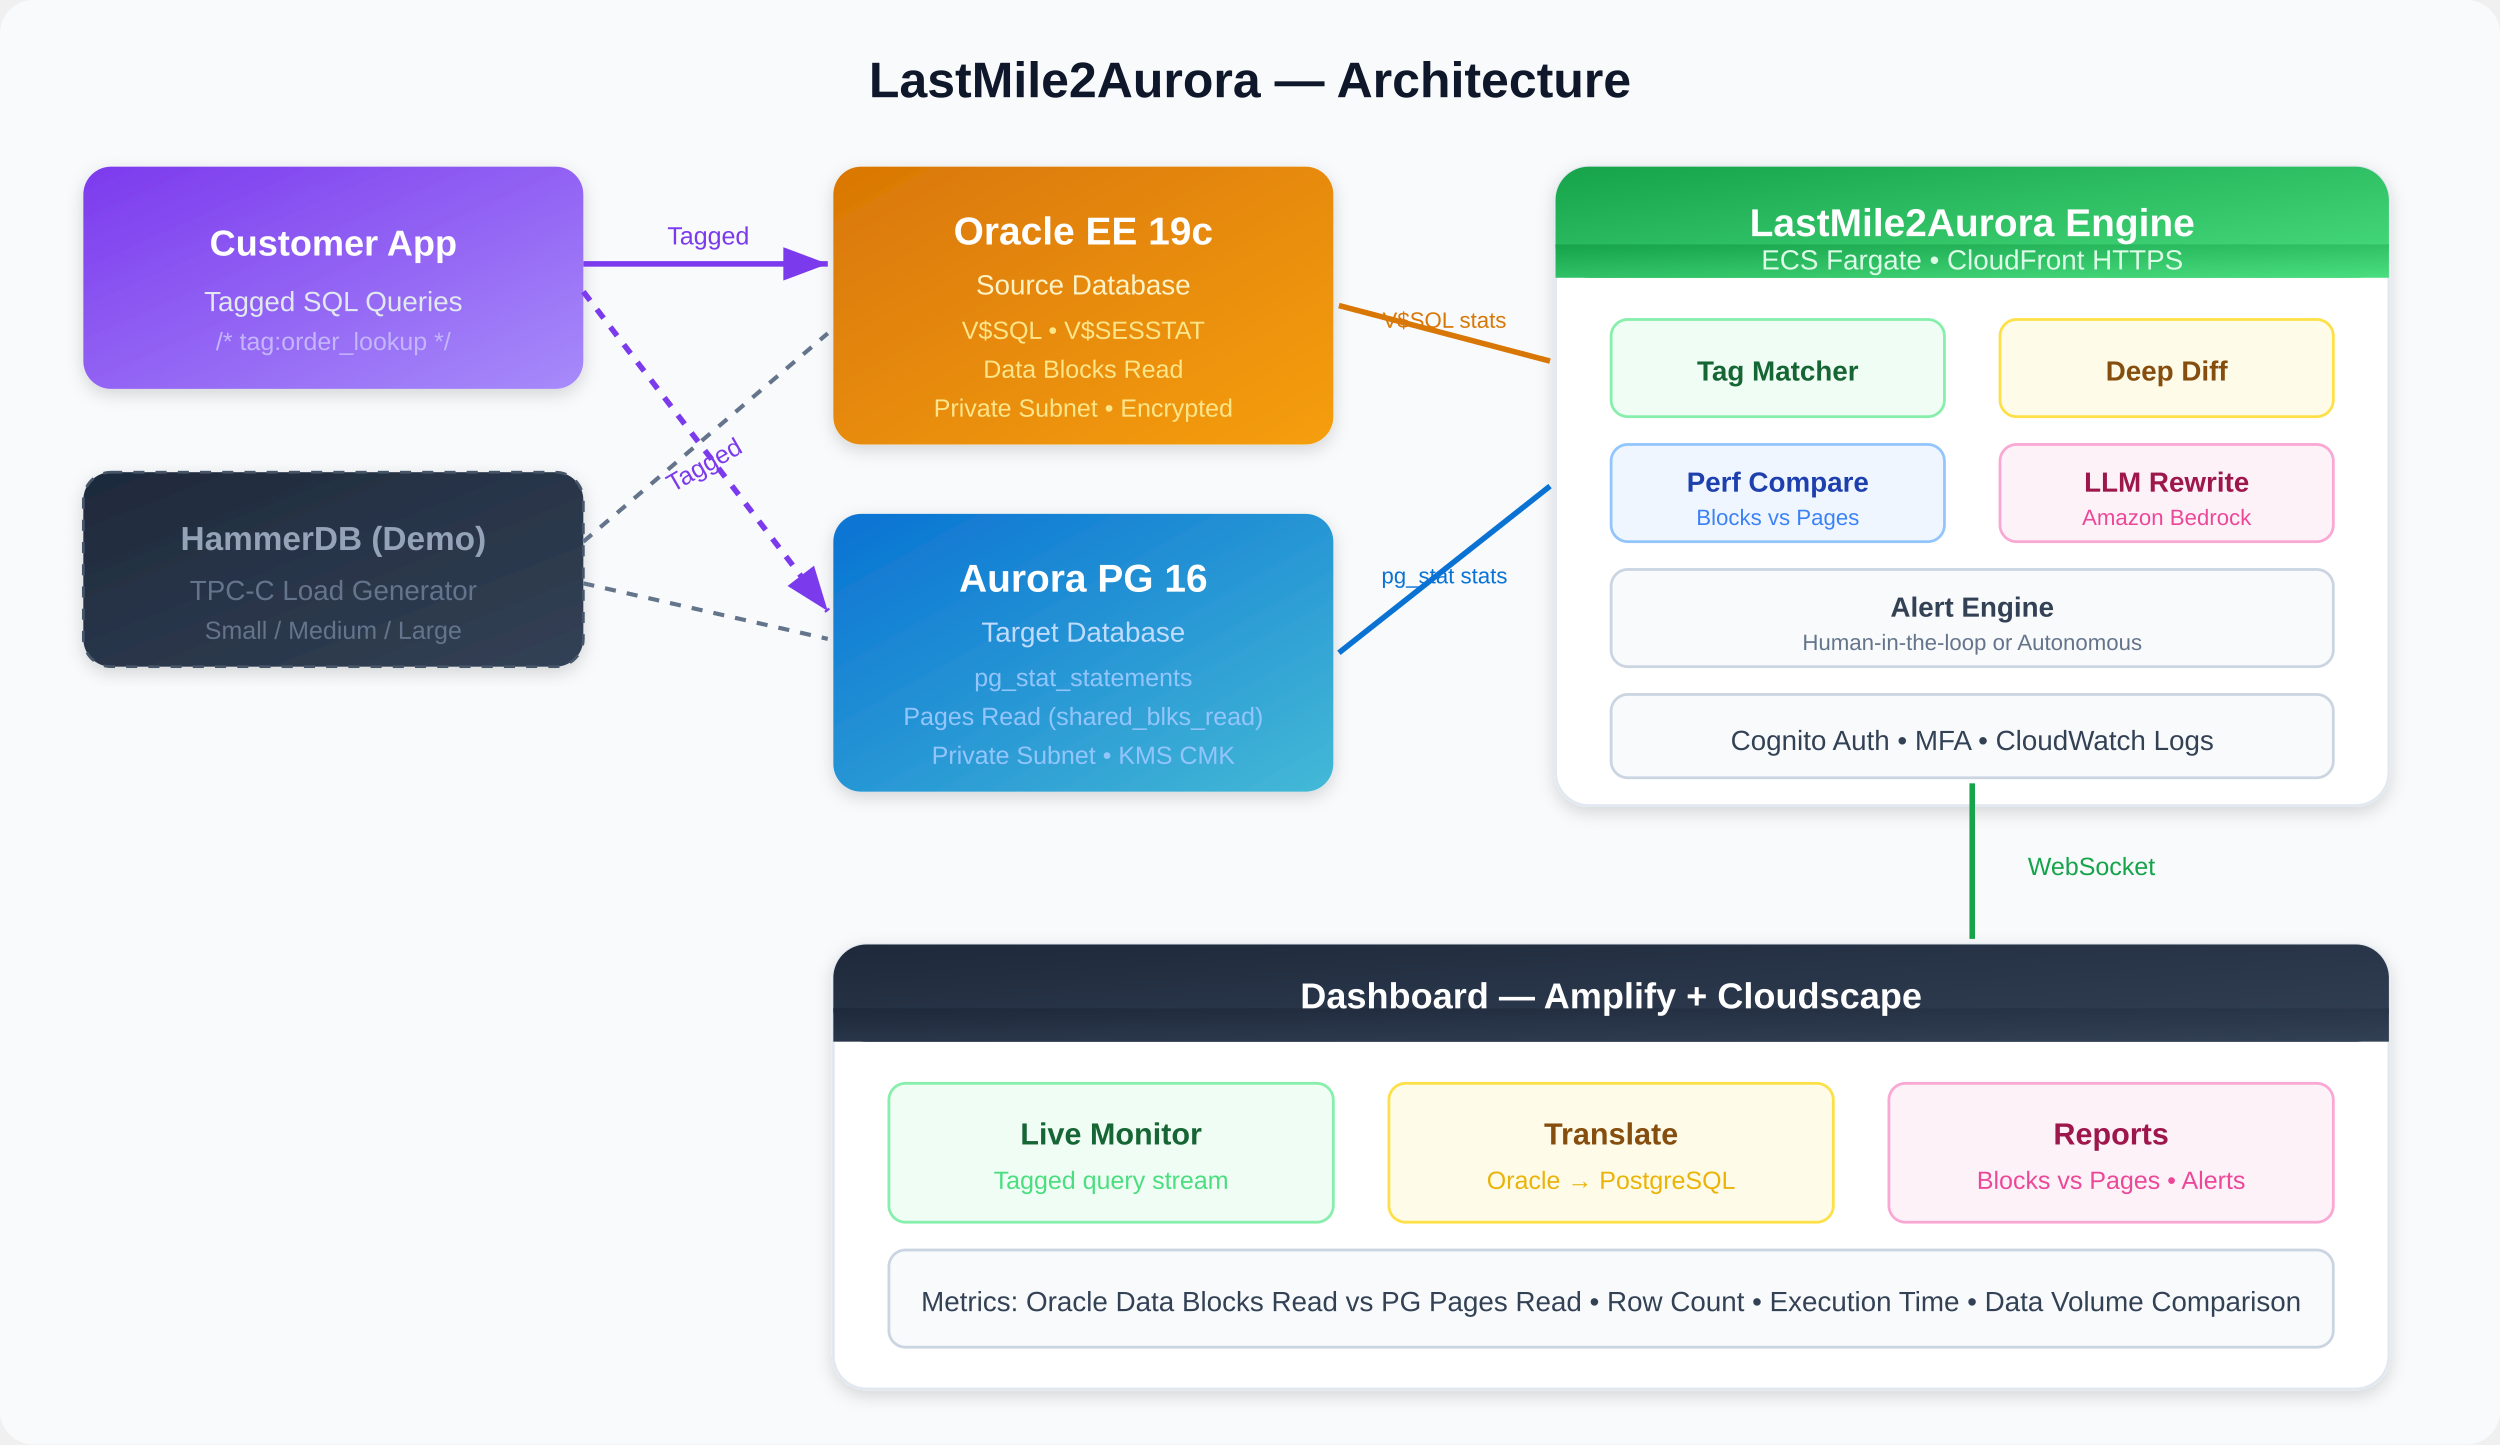
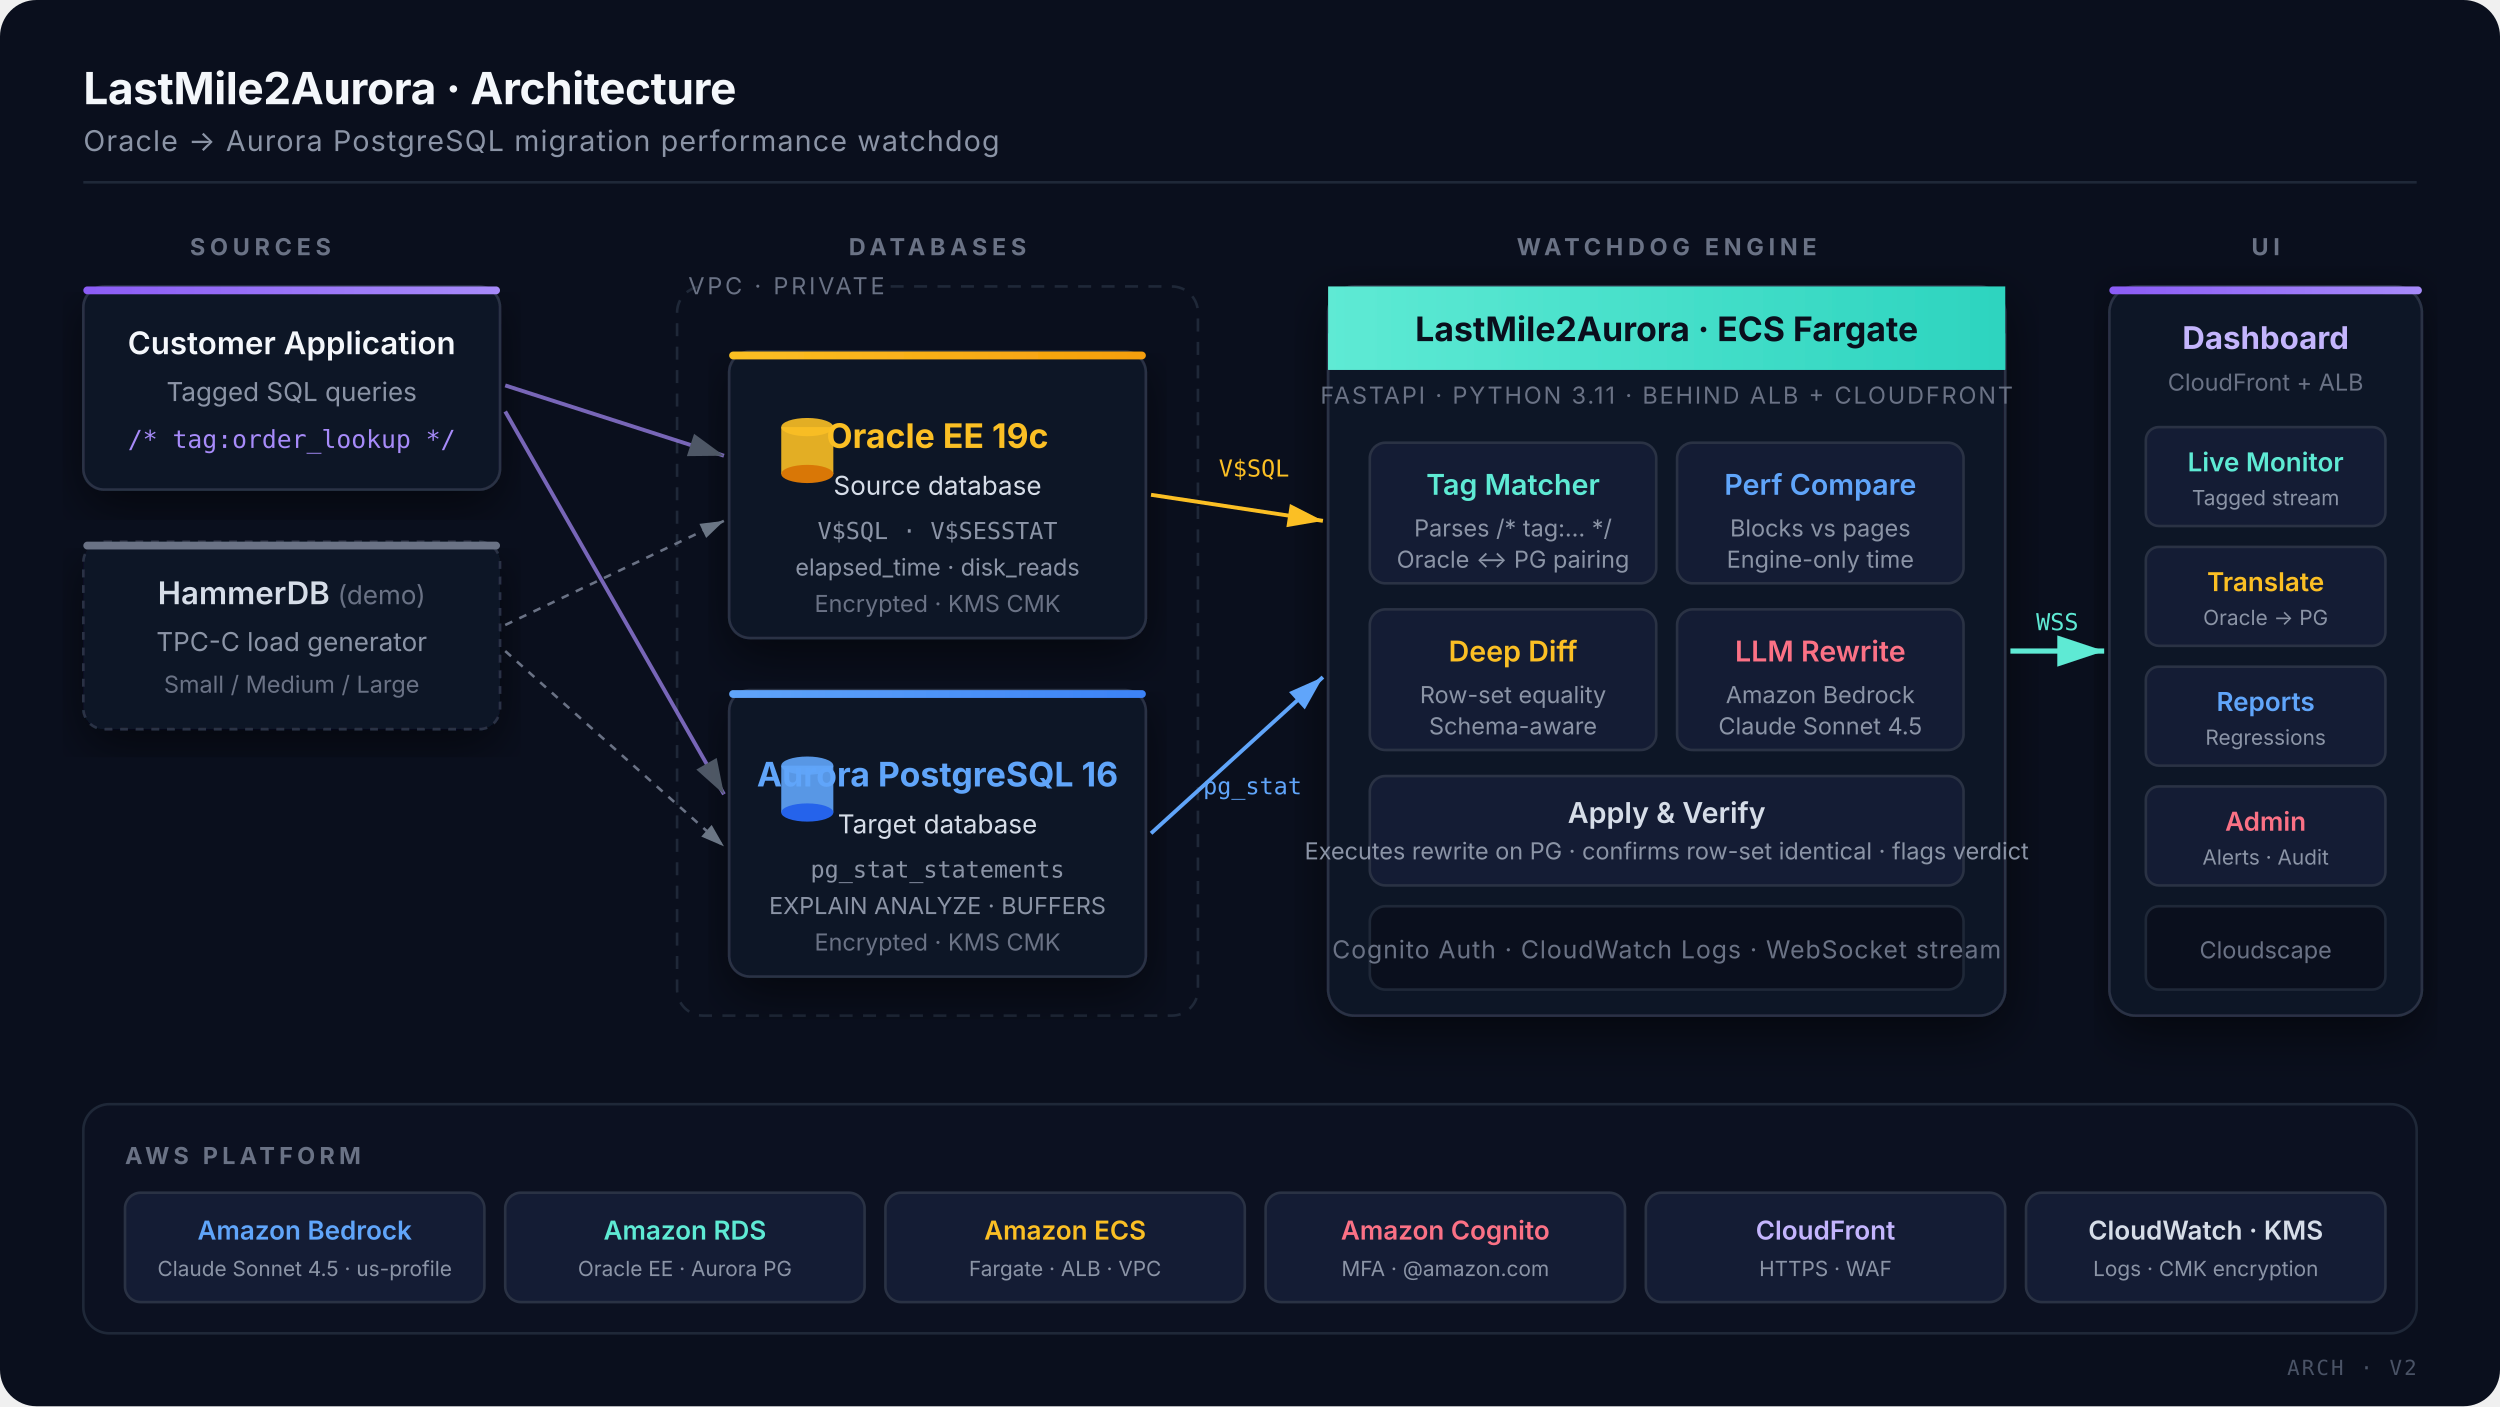
- <svg xmlns="http://www.w3.org/2000/svg" viewBox="0 0 900 520" font-family="Arial, sans-serif">
+ <svg xmlns="http://www.w3.org/2000/svg" viewBox="0 0 960 540" font-family="-apple-system, 'Segoe UI', 'Amazon Ember', sans-serif">
  <defs>
-     <linearGradient id="blue" x1="0%" y1="0%" x2="100%" y2="100%">
-       <stop offset="0%" style="stop-color:#0972d3" />
-       <stop offset="100%" style="stop-color:#44b9d6" />
-     </linearGradient>
-     <linearGradient id="orange" x1="0%" y1="0%" x2="100%" y2="100%">
-       <stop offset="0%" style="stop-color:#d97706" />
-       <stop offset="100%" style="stop-color:#f59e0b" />
-     </linearGradient>
-     <linearGradient id="green" x1="0%" y1="0%" x2="100%" y2="100%">
-       <stop offset="0%" style="stop-color:#16a34a" />
-       <stop offset="100%" style="stop-color:#4ade80" />
-     </linearGradient>
-     <linearGradient id="purple" x1="0%" y1="0%" x2="100%" y2="100%">
-       <stop offset="0%" style="stop-color:#7c3aed" />
-       <stop offset="100%" style="stop-color:#a78bfa" />
-     </linearGradient>
-     <linearGradient id="dark" x1="0%" y1="0%" x2="100%" y2="100%">
-       <stop offset="0%" style="stop-color:#1e293b" />
-       <stop offset="100%" style="stop-color:#334155" />
-     </linearGradient>
-     <filter id="shadow">
-       <feDropShadow dx="0" dy="2" stdDeviation="3" flood-opacity="0.15" />
+     <filter id="card-shadow" x="-5%" y="-5%" width="110%" height="120%">
+       <feDropShadow dx="0" dy="1" stdDeviation="0" flood-color="#060912" flood-opacity="1" />
+       <feDropShadow dx="0" dy="6" stdDeviation="10" flood-color="#000" flood-opacity="0.55" />
    </filter>
+     <linearGradient id="headerOracle" x1="0" y1="0" x2="1" y2="0">
+       <stop offset="0%" stop-color="#fbbf24" />
+       <stop offset="100%" stop-color="#f59e0b" />
+     </linearGradient>
+     <linearGradient id="headerAurora" x1="0" y1="0" x2="1" y2="0">
+       <stop offset="0%" stop-color="#60a5fa" />
+       <stop offset="100%" stop-color="#3b82f6" />
+     </linearGradient>
+     <linearGradient id="headerEngine" x1="0" y1="0" x2="1" y2="0">
+       <stop offset="0%" stop-color="#5eead4" />
+       <stop offset="100%" stop-color="#2dd4bf" />
+     </linearGradient>
+     <linearGradient id="headerDash" x1="0" y1="0" x2="1" y2="0">
+       <stop offset="0%" stop-color="#8b5cf6" />
+       <stop offset="100%" stop-color="#a78bfa" />
+     </linearGradient>
+     <marker id="arrowAurora" markerWidth="10" markerHeight="10" refX="9" refY="3" orient="auto">
+       <path d="M0,0 L9,3 L0,6 Z" fill="#60a5fa" />
+     </marker>
+     <marker id="arrowOracle" markerWidth="10" markerHeight="10" refX="9" refY="3" orient="auto">
+       <path d="M0,0 L9,3 L0,6 Z" fill="#fbbf24" />
+     </marker>
+     <marker id="arrowMint" markerWidth="10" markerHeight="10" refX="9" refY="3" orient="auto">
+       <path d="M0,0 L9,3 L0,6 Z" fill="#5eead4" />
+     </marker>
+     <marker id="arrowDim" markerWidth="10" markerHeight="10" refX="9" refY="3" orient="auto">
+       <path d="M0,0 L9,3 L0,6 Z" fill="#6b7685" />
+     </marker>
  </defs>
-   <rect width="900" height="520" rx="12" fill="#f8fafc" />
-   <text x="450" y="35" text-anchor="middle" font-size="18" font-weight="bold" fill="#0f172a">LastMile2Aurora — Architecture</text>
-   <rect x="30" y="60" width="180" height="80" rx="10" fill="url(#purple)" filter="url(#shadow)" />
-   <text x="120" y="92" text-anchor="middle" font-size="13" font-weight="bold" fill="white">Customer App</text>
-   <text x="120" y="112" text-anchor="middle" font-size="10" fill="#e2e8f0">Tagged SQL Queries</text>
-   <text x="120" y="126" text-anchor="middle" font-size="9" fill="#c4b5fd">/* tag:order_lookup */</text>
-   <rect x="30" y="170" width="180" height="70" rx="10" fill="url(#dark)" filter="url(#shadow)" stroke="#475569" stroke-width="1" stroke-dasharray="4" />
-   <text x="120" y="198" text-anchor="middle" font-size="12" font-weight="bold" fill="#94a3b8">HammerDB (Demo)</text>
-   <text x="120" y="216" text-anchor="middle" font-size="10" fill="#64748b">TPC-C Load Generator</text>
-   <text x="120" y="230" text-anchor="middle" font-size="9" fill="#64748b">Small / Medium / Large</text>
-   <rect x="300" y="60" width="180" height="100" rx="10" fill="url(#orange)" filter="url(#shadow)" />
-   <text x="390" y="88" text-anchor="middle" font-size="14" font-weight="bold" fill="white">Oracle EE 19c</text>
-   <text x="390" y="106" text-anchor="middle" font-size="10" fill="#fef3c7">Source Database</text>
-   <text x="390" y="122" text-anchor="middle" font-size="9" fill="#fde68a">V$SQL • V$SESSTAT</text>
-   <text x="390" y="136" text-anchor="middle" font-size="9" fill="#fde68a">Data Blocks Read</text>
-   <text x="390" y="150" text-anchor="middle" font-size="9" fill="#fde68a">Private Subnet • Encrypted</text>
-   <rect x="300" y="185" width="180" height="100" rx="10" fill="url(#blue)" filter="url(#shadow)" />
-   <text x="390" y="213" text-anchor="middle" font-size="14" font-weight="bold" fill="white">Aurora PG 16</text>
-   <text x="390" y="231" text-anchor="middle" font-size="10" fill="#bfdbfe">Target Database</text>
-   <text x="390" y="247" text-anchor="middle" font-size="9" fill="#93c5fd">pg_stat_statements</text>
-   <text x="390" y="261" text-anchor="middle" font-size="9" fill="#93c5fd">Pages Read (shared_blks_read)</text>
-   <text x="390" y="275" text-anchor="middle" font-size="9" fill="#93c5fd">Private Subnet • KMS CMK</text>
-   <line x1="210" y1="95" x2="298" y2="95" stroke="#7c3aed" stroke-width="2" marker-end="url(#arrowPurple)" />
-   <line x1="210" y1="105" x2="298" y2="220" stroke="#7c3aed" stroke-width="2" marker-end="url(#arrowPurple)" stroke-dasharray="4" />
-   <text x="255" y="88" text-anchor="middle" font-size="9" fill="#7c3aed">Tagged</text>
-   <text x="255" y="170" text-anchor="middle" font-size="9" fill="#7c3aed" transform="rotate(-30 255 170)">Tagged</text>
-   <line x1="210" y1="195" x2="298" y2="120" stroke="#64748b" stroke-width="1.5" stroke-dasharray="4" />
-   <line x1="210" y1="210" x2="298" y2="230" stroke="#64748b" stroke-width="1.5" stroke-dasharray="4" />
-   <rect x="560" y="60" width="300" height="230" rx="12" fill="white" filter="url(#shadow)" stroke="#e2e8f0" stroke-width="1" />
-   <rect x="560" y="60" width="300" height="40" rx="12" fill="url(#green)" />
-   <rect x="560" y="88" width="300" height="12" fill="url(#green)" />
-   <text x="710" y="85" text-anchor="middle" font-size="14" font-weight="bold" fill="white">LastMile2Aurora Engine</text>
-   <text x="710" y="97" text-anchor="middle" font-size="10" fill="#dcfce7">ECS Fargate • CloudFront HTTPS</text>
-   <rect x="580" y="115" width="120" height="35" rx="6" fill="#f0fdf4" stroke="#86efac" />
-   <text x="640" y="137" text-anchor="middle" font-size="10" font-weight="bold" fill="#166534">Tag Matcher</text>
-   <rect x="720" y="115" width="120" height="35" rx="6" fill="#fefce8" stroke="#fde047" />
-   <text x="780" y="137" text-anchor="middle" font-size="10" font-weight="bold" fill="#854d0e">Deep Diff</text>
-   <rect x="580" y="160" width="120" height="35" rx="6" fill="#eff6ff" stroke="#93c5fd" />
-   <text x="640" y="177" text-anchor="middle" font-size="10" font-weight="bold" fill="#1e40af">Perf Compare</text>
-   <text x="640" y="189" text-anchor="middle" font-size="8" fill="#3b82f6">Blocks vs Pages</text>
-   <rect x="720" y="160" width="120" height="35" rx="6" fill="#fdf2f8" stroke="#f9a8d4" />
-   <text x="780" y="177" text-anchor="middle" font-size="10" font-weight="bold" fill="#9d174d">LLM Rewrite</text>
-   <text x="780" y="189" text-anchor="middle" font-size="8" fill="#ec4899">Amazon Bedrock</text>
-   <rect x="580" y="205" width="260" height="35" rx="6" fill="#f8fafc" stroke="#cbd5e1" />
-   <text x="710" y="222" text-anchor="middle" font-size="10" font-weight="bold" fill="#334155">Alert Engine</text>
-   <text x="710" y="234" text-anchor="middle" font-size="8" fill="#64748b">Human-in-the-loop or Autonomous</text>
-   <rect x="580" y="250" width="260" height="30" rx="6" fill="#f8fafc" stroke="#cbd5e1" />
-   <text x="710" y="270" text-anchor="middle" font-size="10" fill="#334155">Cognito Auth • MFA • CloudWatch Logs</text>
-   <line x1="482" y1="110" x2="558" y2="130" stroke="#d97706" stroke-width="2" />
-   <line x1="482" y1="235" x2="558" y2="175" stroke="#0972d3" stroke-width="2" />
-   <text x="520" y="118" text-anchor="middle" font-size="8" fill="#d97706">V$SQL stats</text>
-   <text x="520" y="210" text-anchor="middle" font-size="8" fill="#0972d3">pg_stat stats</text>
-   <rect x="300" y="340" width="560" height="160" rx="12" fill="white" filter="url(#shadow)" stroke="#e2e8f0" />
-   <rect x="300" y="340" width="560" height="35" rx="12" fill="url(#dark)" />
-   <rect x="300" y="363" width="560" height="12" fill="url(#dark)" />
-   <text x="580" y="363" text-anchor="middle" font-size="13" font-weight="bold" fill="white">Dashboard — Amplify + Cloudscape</text>
-   <rect x="320" y="390" width="160" height="50" rx="6" fill="#f0fdf4" stroke="#86efac" />
-   <text x="400" y="412" text-anchor="middle" font-size="11" font-weight="bold" fill="#166534">Live Monitor</text>
-   <text x="400" y="428" text-anchor="middle" font-size="9" fill="#4ade80">Tagged query stream</text>
-   <rect x="500" y="390" width="160" height="50" rx="6" fill="#fefce8" stroke="#fde047" />
-   <text x="580" y="412" text-anchor="middle" font-size="11" font-weight="bold" fill="#854d0e">Translate</text>
-   <text x="580" y="428" text-anchor="middle" font-size="9" fill="#eab308">Oracle → PostgreSQL</text>
-   <rect x="680" y="390" width="160" height="50" rx="6" fill="#fdf2f8" stroke="#f9a8d4" />
-   <text x="760" y="412" text-anchor="middle" font-size="11" font-weight="bold" fill="#9d174d">Reports</text>
-   <text x="760" y="428" text-anchor="middle" font-size="9" fill="#ec4899">Blocks vs Pages • Alerts</text>
-   <rect x="320" y="450" width="520" height="35" rx="6" fill="#f8fafc" stroke="#cbd5e1" />
-   <text x="580" y="472" text-anchor="middle" font-size="10" fill="#334155">Metrics: Oracle Data Blocks Read vs PG Pages Read • Row Count • Execution Time • Data Volume Comparison</text>
-   <line x1="710" y1="282" x2="710" y2="338" stroke="#16a34a" stroke-width="2" />
-   <text x="730" y="315" font-size="9" fill="#16a34a">WebSocket</text>
-   <defs>
-     <marker id="arrowPurple" markerWidth="8" markerHeight="6" refX="8" refY="3" orient="auto">
-       <path d="M0,0 L8,3 L0,6" fill="#7c3aed" />
-     </marker>
-   </defs>
+   <rect width="960" height="540" rx="14" fill="#0a0f1d" />
+   <text x="32" y="40" font-size="17" font-weight="700" fill="#f4f7fb" letter-spacing="-0.01em">LastMile2Aurora · Architecture</text>
+   <text x="32" y="58" font-size="11" fill="#8b94a6" letter-spacing="0.04em">Oracle → Aurora PostgreSQL migration performance watchdog</text>
+   <line x1="32" y1="70" x2="928" y2="70" stroke="#1f2838" stroke-width="1" />
+   <text x="100" y="98" text-anchor="middle" font-size="9" font-weight="700" fill="#6a7285" letter-spacing="0.2em">SOURCES</text>
+   <text x="360" y="98" text-anchor="middle" font-size="9" font-weight="700" fill="#6a7285" letter-spacing="0.2em">DATABASES</text>
+   <text x="640" y="98" text-anchor="middle" font-size="9" font-weight="700" fill="#6a7285" letter-spacing="0.2em">WATCHDOG ENGINE</text>
+   <text x="870" y="98" text-anchor="middle" font-size="9" font-weight="700" fill="#6a7285" letter-spacing="0.2em">UI</text>
+   <g filter="url(#card-shadow)">
+     <rect x="32" y="110" width="160" height="78" rx="8" fill="#0f1628" stroke="#2a3244" stroke-width="1" />
+     <rect x="32" y="110" width="160" height="3" rx="1.5" fill="url(#headerDash)" />
+   </g>
+   <text x="112" y="136" text-anchor="middle" font-size="12" font-weight="600" fill="#f4f7fb">Customer Application</text>
+   <text x="112" y="154" text-anchor="middle" font-size="10" fill="#8b94a6">Tagged SQL queries</text>
+   <text x="112" y="172" text-anchor="middle" font-size="9.5" fill="#a78bfa" font-family="'JetBrains Mono', 'SF Mono', Menlo, Consolas, monospace">/* tag:order_lookup */</text>
+   <g filter="url(#card-shadow)">
+     <rect x="32" y="208" width="160" height="72" rx="8" fill="#0f1628" stroke="#2a3244" stroke-width="1" stroke-dasharray="3 3" />
+     <rect x="32" y="208" width="160" height="3" rx="1.5" fill="#6a7285" />
+   </g>
+   <text x="112" y="232" text-anchor="middle" font-size="12" font-weight="600" fill="#d6dde8">HammerDB <tspan fill="#6a7285" font-size="10" font-weight="400">(demo)</tspan>
+   </text>
+   <text x="112" y="250" text-anchor="middle" font-size="10" fill="#8b94a6">TPC-C load generator</text>
+   <text x="112" y="266" text-anchor="middle" font-size="9" fill="#6a7285">Small / Medium / Large</text>
+   <g>
+     <rect x="260" y="110" width="200" height="280" rx="10" fill="none" stroke="#1f2838" stroke-width="1" stroke-dasharray="5 4" />
+     <rect x="268" y="102" width="68" height="16" rx="2" fill="#0a0f1d" />
+     <text x="302" y="113" text-anchor="middle" font-size="9" fill="#6a7285" letter-spacing="0.12em">VPC · PRIVATE</text>
+   </g>
+   <g filter="url(#card-shadow)">
+     <rect x="280" y="135" width="160" height="110" rx="8" fill="#0f1628" stroke="#2a3244" stroke-width="1" />
+     <rect x="280" y="135" width="160" height="3" rx="1.5" fill="url(#headerOracle)" />
+   </g>
+   <g transform="translate(300, 160)">
+     <ellipse cx="10" cy="4" rx="10" ry="3.5" fill="#fbbf24" opacity="0.9" />
+     <rect x="0" y="4" width="20" height="18" fill="#fbbf24" opacity="0.9" />
+     <ellipse cx="10" cy="22" rx="10" ry="3.5" fill="#d97706" />
+   </g>
+   <text x="360" y="172" text-anchor="middle" font-size="13" font-weight="700" fill="#fbbf24">Oracle EE 19c</text>
+   <text x="360" y="190" text-anchor="middle" font-size="10" fill="#d6dde8">Source database</text>
+   <text x="360" y="207" text-anchor="middle" font-size="9" fill="#8b94a6" font-family="'JetBrains Mono', 'SF Mono', Menlo, Consolas, monospace">V$SQL · V$SESSTAT</text>
+   <text x="360" y="221" text-anchor="middle" font-size="9" fill="#8b94a6">elapsed_time · disk_reads</text>
+   <text x="360" y="235" text-anchor="middle" font-size="9" fill="#6a7285">Encrypted · KMS CMK</text>
+   <g filter="url(#card-shadow)">
+     <rect x="280" y="265" width="160" height="110" rx="8" fill="#0f1628" stroke="#2a3244" stroke-width="1" />
+     <rect x="280" y="265" width="160" height="3" rx="1.5" fill="url(#headerAurora)" />
+   </g>
+   <g transform="translate(300, 290)">
+     <ellipse cx="10" cy="4" rx="10" ry="3.5" fill="#60a5fa" opacity="0.9" />
+     <rect x="0" y="4" width="20" height="18" fill="#60a5fa" opacity="0.9" />
+     <ellipse cx="10" cy="22" rx="10" ry="3.5" fill="#2563eb" />
+   </g>
+   <text x="360" y="302" text-anchor="middle" font-size="13" font-weight="700" fill="#60a5fa">Aurora PostgreSQL 16</text>
+   <text x="360" y="320" text-anchor="middle" font-size="10" fill="#d6dde8">Target database</text>
+   <text x="360" y="337" text-anchor="middle" font-size="9" fill="#8b94a6" font-family="'JetBrains Mono', 'SF Mono', Menlo, Consolas, monospace">pg_stat_statements</text>
+   <text x="360" y="351" text-anchor="middle" font-size="9" fill="#8b94a6">EXPLAIN ANALYZE · BUFFERS</text>
+   <text x="360" y="365" text-anchor="middle" font-size="9" fill="#6a7285">Encrypted · KMS CMK</text>
+   <g filter="url(#card-shadow)">
+     <rect x="510" y="110" width="260" height="280" rx="10" fill="#0f1628" stroke="#2a3244" stroke-width="1" />
+     <rect x="510" y="110" width="260" height="32" rx="10 10 0 0" fill="url(#headerEngine)" />
+     <rect x="510" y="128" width="260" height="14" fill="url(#headerEngine)" />
+   </g>
+   <text x="640" y="131" text-anchor="middle" font-size="13" font-weight="700" fill="#0a0f1d">LastMile2Aurora · ECS Fargate</text>
+   <text x="640" y="155" text-anchor="middle" font-size="9" fill="#6a7285" letter-spacing="0.08em">FASTAPI · PYTHON 3.11 · BEHIND ALB + CLOUDFRONT</text>
+   <g>
+     <rect x="526" y="170" width="110" height="54" rx="6" fill="#141c34" stroke="#2a3244" />
+     <text x="581" y="190" text-anchor="middle" font-size="11" font-weight="600" fill="#5eead4">Tag Matcher</text>
+     <text x="581" y="206" text-anchor="middle" font-size="9" fill="#8b94a6">Parses /* tag:… */</text>
+     <text x="581" y="218" text-anchor="middle" font-size="9" fill="#8b94a6">Oracle ↔ PG pairing</text>
+   </g>
+   <g>
+     <rect x="644" y="170" width="110" height="54" rx="6" fill="#141c34" stroke="#2a3244" />
+     <text x="699" y="190" text-anchor="middle" font-size="11" font-weight="600" fill="#60a5fa">Perf Compare</text>
+     <text x="699" y="206" text-anchor="middle" font-size="9" fill="#8b94a6">Blocks vs pages</text>
+     <text x="699" y="218" text-anchor="middle" font-size="9" fill="#8b94a6">Engine-only time</text>
+   </g>
+   <g>
+     <rect x="526" y="234" width="110" height="54" rx="6" fill="#141c34" stroke="#2a3244" />
+     <text x="581" y="254" text-anchor="middle" font-size="11" font-weight="600" fill="#fbbf24">Deep Diff</text>
+     <text x="581" y="270" text-anchor="middle" font-size="9" fill="#8b94a6">Row-set equality</text>
+     <text x="581" y="282" text-anchor="middle" font-size="9" fill="#8b94a6">Schema-aware</text>
+   </g>
+   <g>
+     <rect x="644" y="234" width="110" height="54" rx="6" fill="#141c34" stroke="#2a3244" />
+     <text x="699" y="254" text-anchor="middle" font-size="11" font-weight="600" fill="#fb7185">LLM Rewrite</text>
+     <text x="699" y="270" text-anchor="middle" font-size="9" fill="#8b94a6">Amazon Bedrock</text>
+     <text x="699" y="282" text-anchor="middle" font-size="9" fill="#8b94a6">Claude Sonnet 4.5</text>
+   </g>
+   <g>
+     <rect x="526" y="298" width="228" height="42" rx="6" fill="#141c34" stroke="#2a3244" />
+     <text x="640" y="316" text-anchor="middle" font-size="11" font-weight="600" fill="#d6dde8">Apply &amp; Verify</text>
+     <text x="640" y="330" text-anchor="middle" font-size="9" fill="#8b94a6">Executes rewrite on PG · confirms row-set identical · flags verdict</text>
+   </g>
+   <g>
+     <rect x="526" y="348" width="228" height="32" rx="6" fill="#0a0f1d" stroke="#1f2838" />
+     <text x="640" y="368" text-anchor="middle" font-size="9.5" fill="#6a7285" letter-spacing="0.04em">Cognito Auth · CloudWatch Logs · WebSocket stream</text>
+   </g>
+   <g filter="url(#card-shadow)">
+     <rect x="810" y="110" width="120" height="280" rx="10" fill="#0f1628" stroke="#2a3244" stroke-width="1" />
+     <rect x="810" y="110" width="120" height="3" rx="1.5" fill="url(#headerDash)" />
+   </g>
+   <text x="870" y="134" text-anchor="middle" font-size="12" font-weight="700" fill="#c4b5fd">Dashboard</text>
+   <text x="870" y="150" text-anchor="middle" font-size="9" fill="#6a7285">CloudFront + ALB</text>
+   <g>
+     <rect x="824" y="164" width="92" height="38" rx="5" fill="#141c34" stroke="#2a3244" />
+     <text x="870" y="181" text-anchor="middle" font-size="10" font-weight="600" fill="#5eead4">Live Monitor</text>
+     <text x="870" y="194" text-anchor="middle" font-size="8" fill="#8b94a6">Tagged stream</text>
+   </g>
+   <g>
+     <rect x="824" y="210" width="92" height="38" rx="5" fill="#141c34" stroke="#2a3244" />
+     <text x="870" y="227" text-anchor="middle" font-size="10" font-weight="600" fill="#fbbf24">Translate</text>
+     <text x="870" y="240" text-anchor="middle" font-size="8" fill="#8b94a6">Oracle → PG</text>
+   </g>
+   <g>
+     <rect x="824" y="256" width="92" height="38" rx="5" fill="#141c34" stroke="#2a3244" />
+     <text x="870" y="273" text-anchor="middle" font-size="10" font-weight="600" fill="#60a5fa">Reports</text>
+     <text x="870" y="286" text-anchor="middle" font-size="8" fill="#8b94a6">Regressions</text>
+   </g>
+   <g>
+     <rect x="824" y="302" width="92" height="38" rx="5" fill="#141c34" stroke="#2a3244" />
+     <text x="870" y="319" text-anchor="middle" font-size="10" font-weight="600" fill="#fb7185">Admin</text>
+     <text x="870" y="332" text-anchor="middle" font-size="8" fill="#8b94a6">Alerts · Audit</text>
+   </g>
+   <g>
+     <rect x="824" y="348" width="92" height="32" rx="5" fill="#0a0f1d" stroke="#1f2838" />
+     <text x="870" y="368" text-anchor="middle" font-size="9" fill="#6a7285">Cloudscape</text>
+   </g>
+   <line x1="194" y1="148" x2="278" y2="175" stroke="#a78bfa" stroke-width="1.5" marker-end="url(#arrowDim)" opacity="0.7" />
+   <line x1="194" y1="158" x2="278" y2="305" stroke="#a78bfa" stroke-width="1.5" marker-end="url(#arrowDim)" opacity="0.7" />
+   <line x1="194" y1="240" x2="278" y2="200" stroke="#6a7285" stroke-width="1" marker-end="url(#arrowDim)" stroke-dasharray="3 3" />
+   <line x1="194" y1="250" x2="278" y2="325" stroke="#6a7285" stroke-width="1" marker-end="url(#arrowDim)" stroke-dasharray="3 3" />
+   <line x1="442" y1="190" x2="508" y2="200" stroke="#fbbf24" stroke-width="1.5" marker-end="url(#arrowOracle)" />
+   <text x="468" y="183" font-size="9" fill="#fbbf24" font-family="'JetBrains Mono', monospace">V$SQL</text>
+   <line x1="442" y1="320" x2="508" y2="260" stroke="#60a5fa" stroke-width="1.5" marker-end="url(#arrowAurora)" />
+   <text x="462" y="305" font-size="9" fill="#60a5fa" font-family="'JetBrains Mono', monospace">pg_stat</text>
+   <line x1="772" y1="250" x2="808" y2="250" stroke="#5eead4" stroke-width="2" marker-end="url(#arrowMint)" />
+   <text x="790" y="242" text-anchor="middle" font-size="9" fill="#5eead4" font-family="'JetBrains Mono', monospace">WSS</text>
+   <g>
+     <rect x="32" y="424" width="896" height="88" rx="10" fill="#0c1121" stroke="#1f2838" />
+     <text x="48" y="447" font-size="9" font-weight="700" fill="#6a7285" letter-spacing="0.18em">AWS PLATFORM</text>
+   </g>
+   <g>
+     <rect x="48" y="458" width="138" height="42" rx="6" fill="#141c34" stroke="#2a3244" />
+     <text x="117" y="476" text-anchor="middle" font-size="10" font-weight="600" fill="#60a5fa">Amazon Bedrock</text>
+     <text x="117" y="490" text-anchor="middle" font-size="8" fill="#8b94a6">Claude Sonnet 4.5 · us-profile</text>
+   </g>
+   <g>
+     <rect x="194" y="458" width="138" height="42" rx="6" fill="#141c34" stroke="#2a3244" />
+     <text x="263" y="476" text-anchor="middle" font-size="10" font-weight="600" fill="#5eead4">Amazon RDS</text>
+     <text x="263" y="490" text-anchor="middle" font-size="8" fill="#8b94a6">Oracle EE · Aurora PG</text>
+   </g>
+   <g>
+     <rect x="340" y="458" width="138" height="42" rx="6" fill="#141c34" stroke="#2a3244" />
+     <text x="409" y="476" text-anchor="middle" font-size="10" font-weight="600" fill="#fbbf24">Amazon ECS</text>
+     <text x="409" y="490" text-anchor="middle" font-size="8" fill="#8b94a6">Fargate · ALB · VPC</text>
+   </g>
+   <g>
+     <rect x="486" y="458" width="138" height="42" rx="6" fill="#141c34" stroke="#2a3244" />
+     <text x="555" y="476" text-anchor="middle" font-size="10" font-weight="600" fill="#fb7185">Amazon Cognito</text>
+     <text x="555" y="490" text-anchor="middle" font-size="8" fill="#8b94a6">MFA · @amazon.com</text>
+   </g>
+   <g>
+     <rect x="632" y="458" width="138" height="42" rx="6" fill="#141c34" stroke="#2a3244" />
+     <text x="701" y="476" text-anchor="middle" font-size="10" font-weight="600" fill="#c4b5fd">CloudFront</text>
+     <text x="701" y="490" text-anchor="middle" font-size="8" fill="#8b94a6">HTTPS · WAF</text>
+   </g>
+   <g>
+     <rect x="778" y="458" width="138" height="42" rx="6" fill="#141c34" stroke="#2a3244" />
+     <text x="847" y="476" text-anchor="middle" font-size="10" font-weight="600" fill="#d6dde8">CloudWatch · KMS</text>
+     <text x="847" y="490" text-anchor="middle" font-size="8" fill="#8b94a6">Logs · CMK encryption</text>
+   </g>
+   <text x="928" y="528" text-anchor="end" font-size="8" fill="#4a5366" letter-spacing="0.1em" font-family="'JetBrains Mono', monospace">ARCH · V2</text>
</svg>
